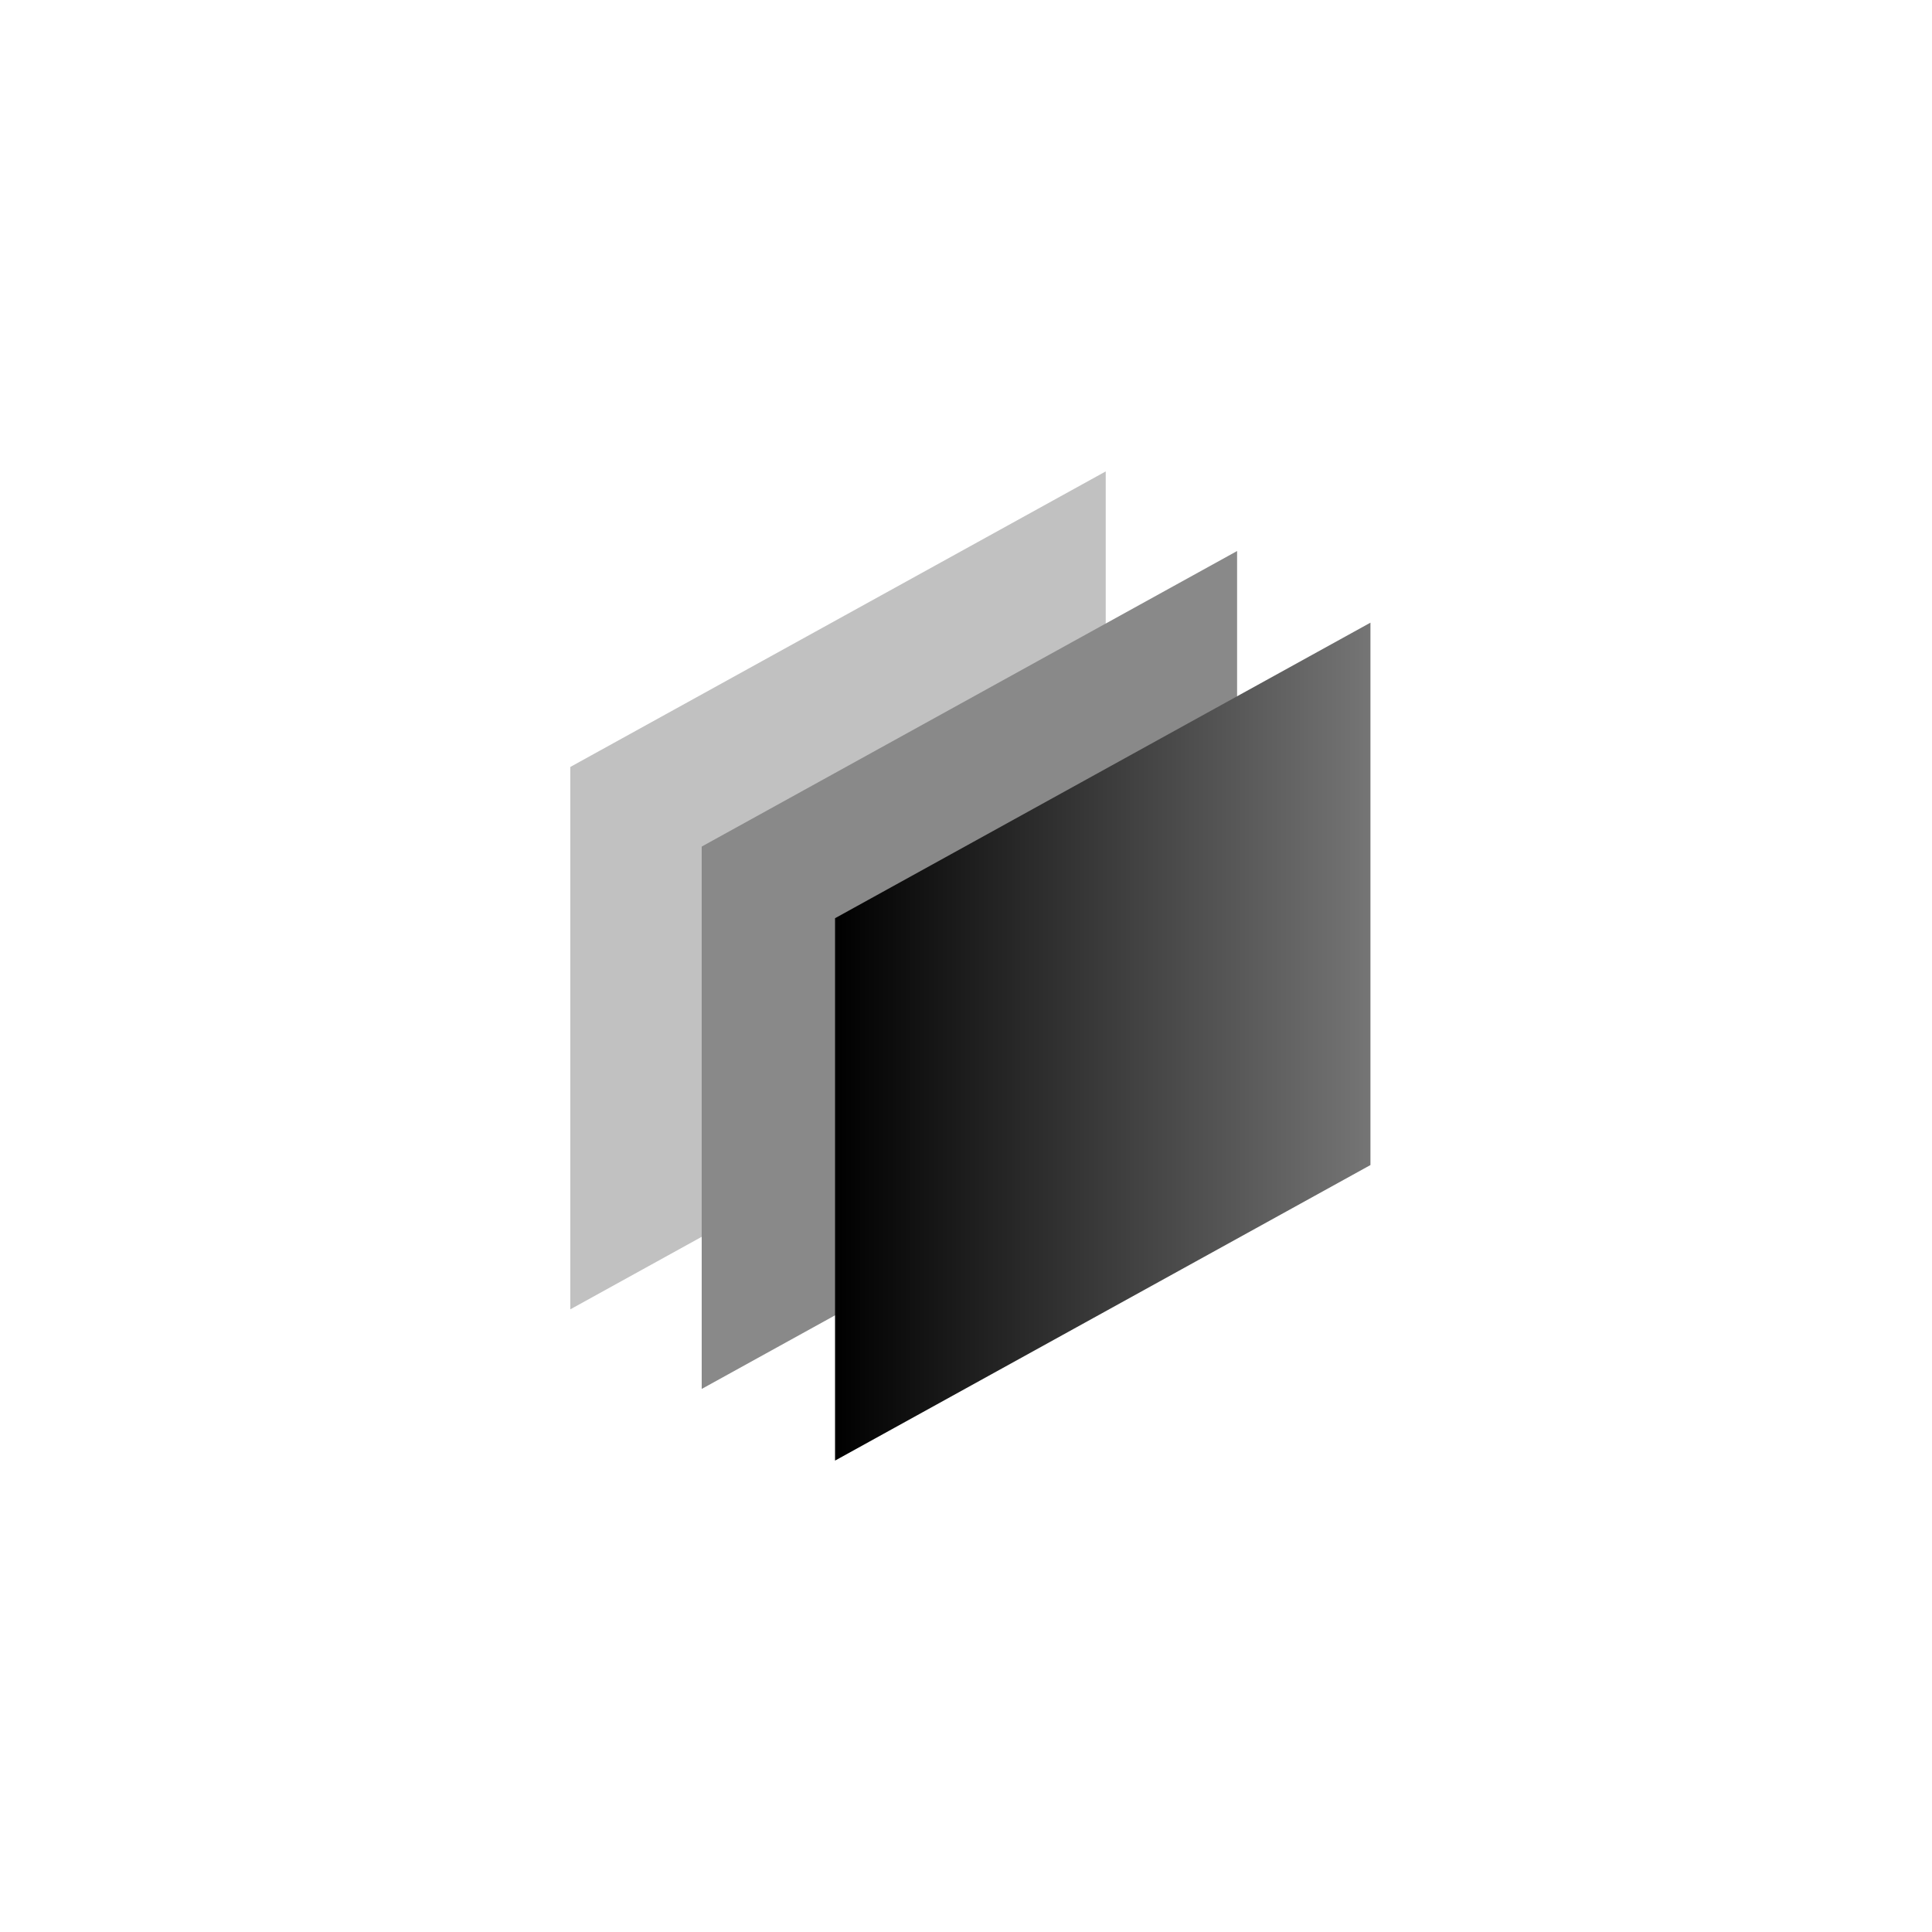
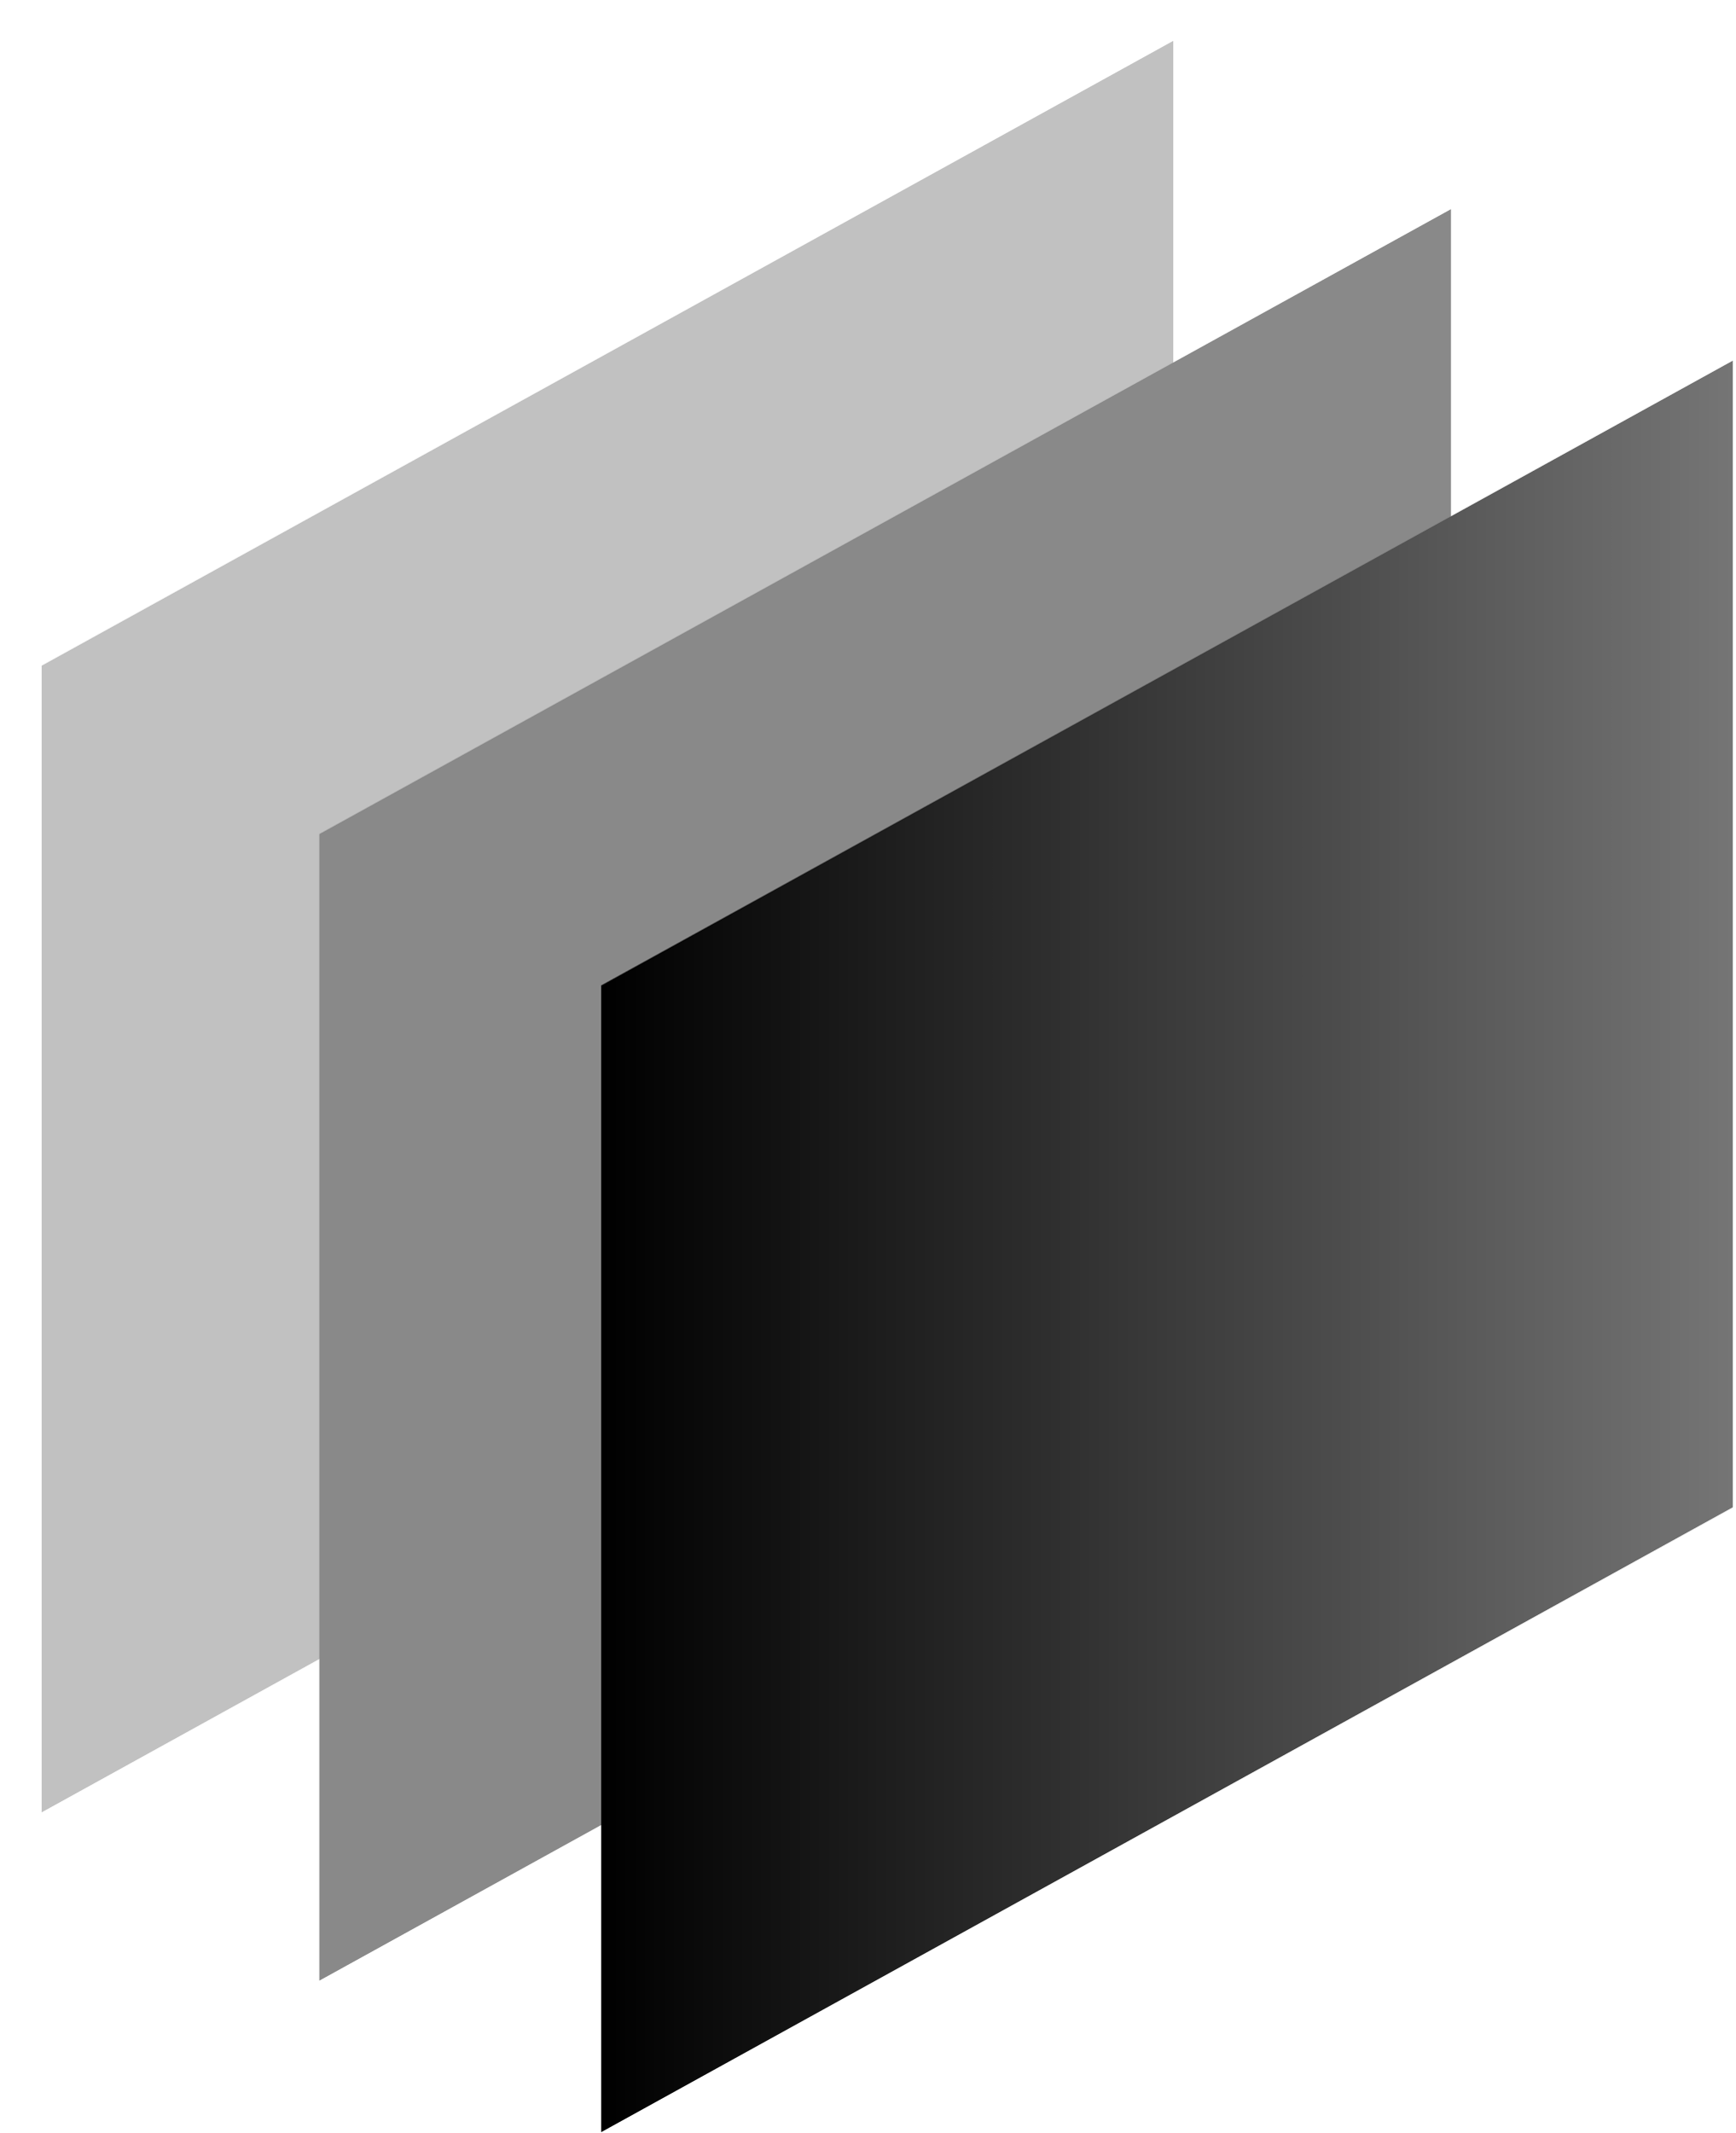
- <svg xmlns="http://www.w3.org/2000/svg" width="1000" height="1000" viewBox="0 0 1000 1000" fill="none">
+ <svg xmlns="http://www.w3.org/2000/svg" width="425" height="522" viewBox="285 234 425 522" fill="none">
  <path d="M572.317 244V524.735L295.199 677.708V396.971L572.317 244Z" fill="#C1C1C1" />
  <path d="M640.318 285.208V565.935L363.199 718.913V438.185L640.318 285.208Z" fill="#898989" />
  <path d="M709.338 322.294V603.03L432.219 756V475.265L709.338 322.294Z" fill="url(#paint0_linear_708_8056)" />
  <defs>
    <linearGradient id="paint0_linear_708_8056" x1="432.219" y1="539.153" x2="709.338" y2="539.153" gradientUnits="userSpaceOnUse">
      <stop />
      <stop offset="1" stop-color="#757575" />
    </linearGradient>
  </defs>
</svg>
